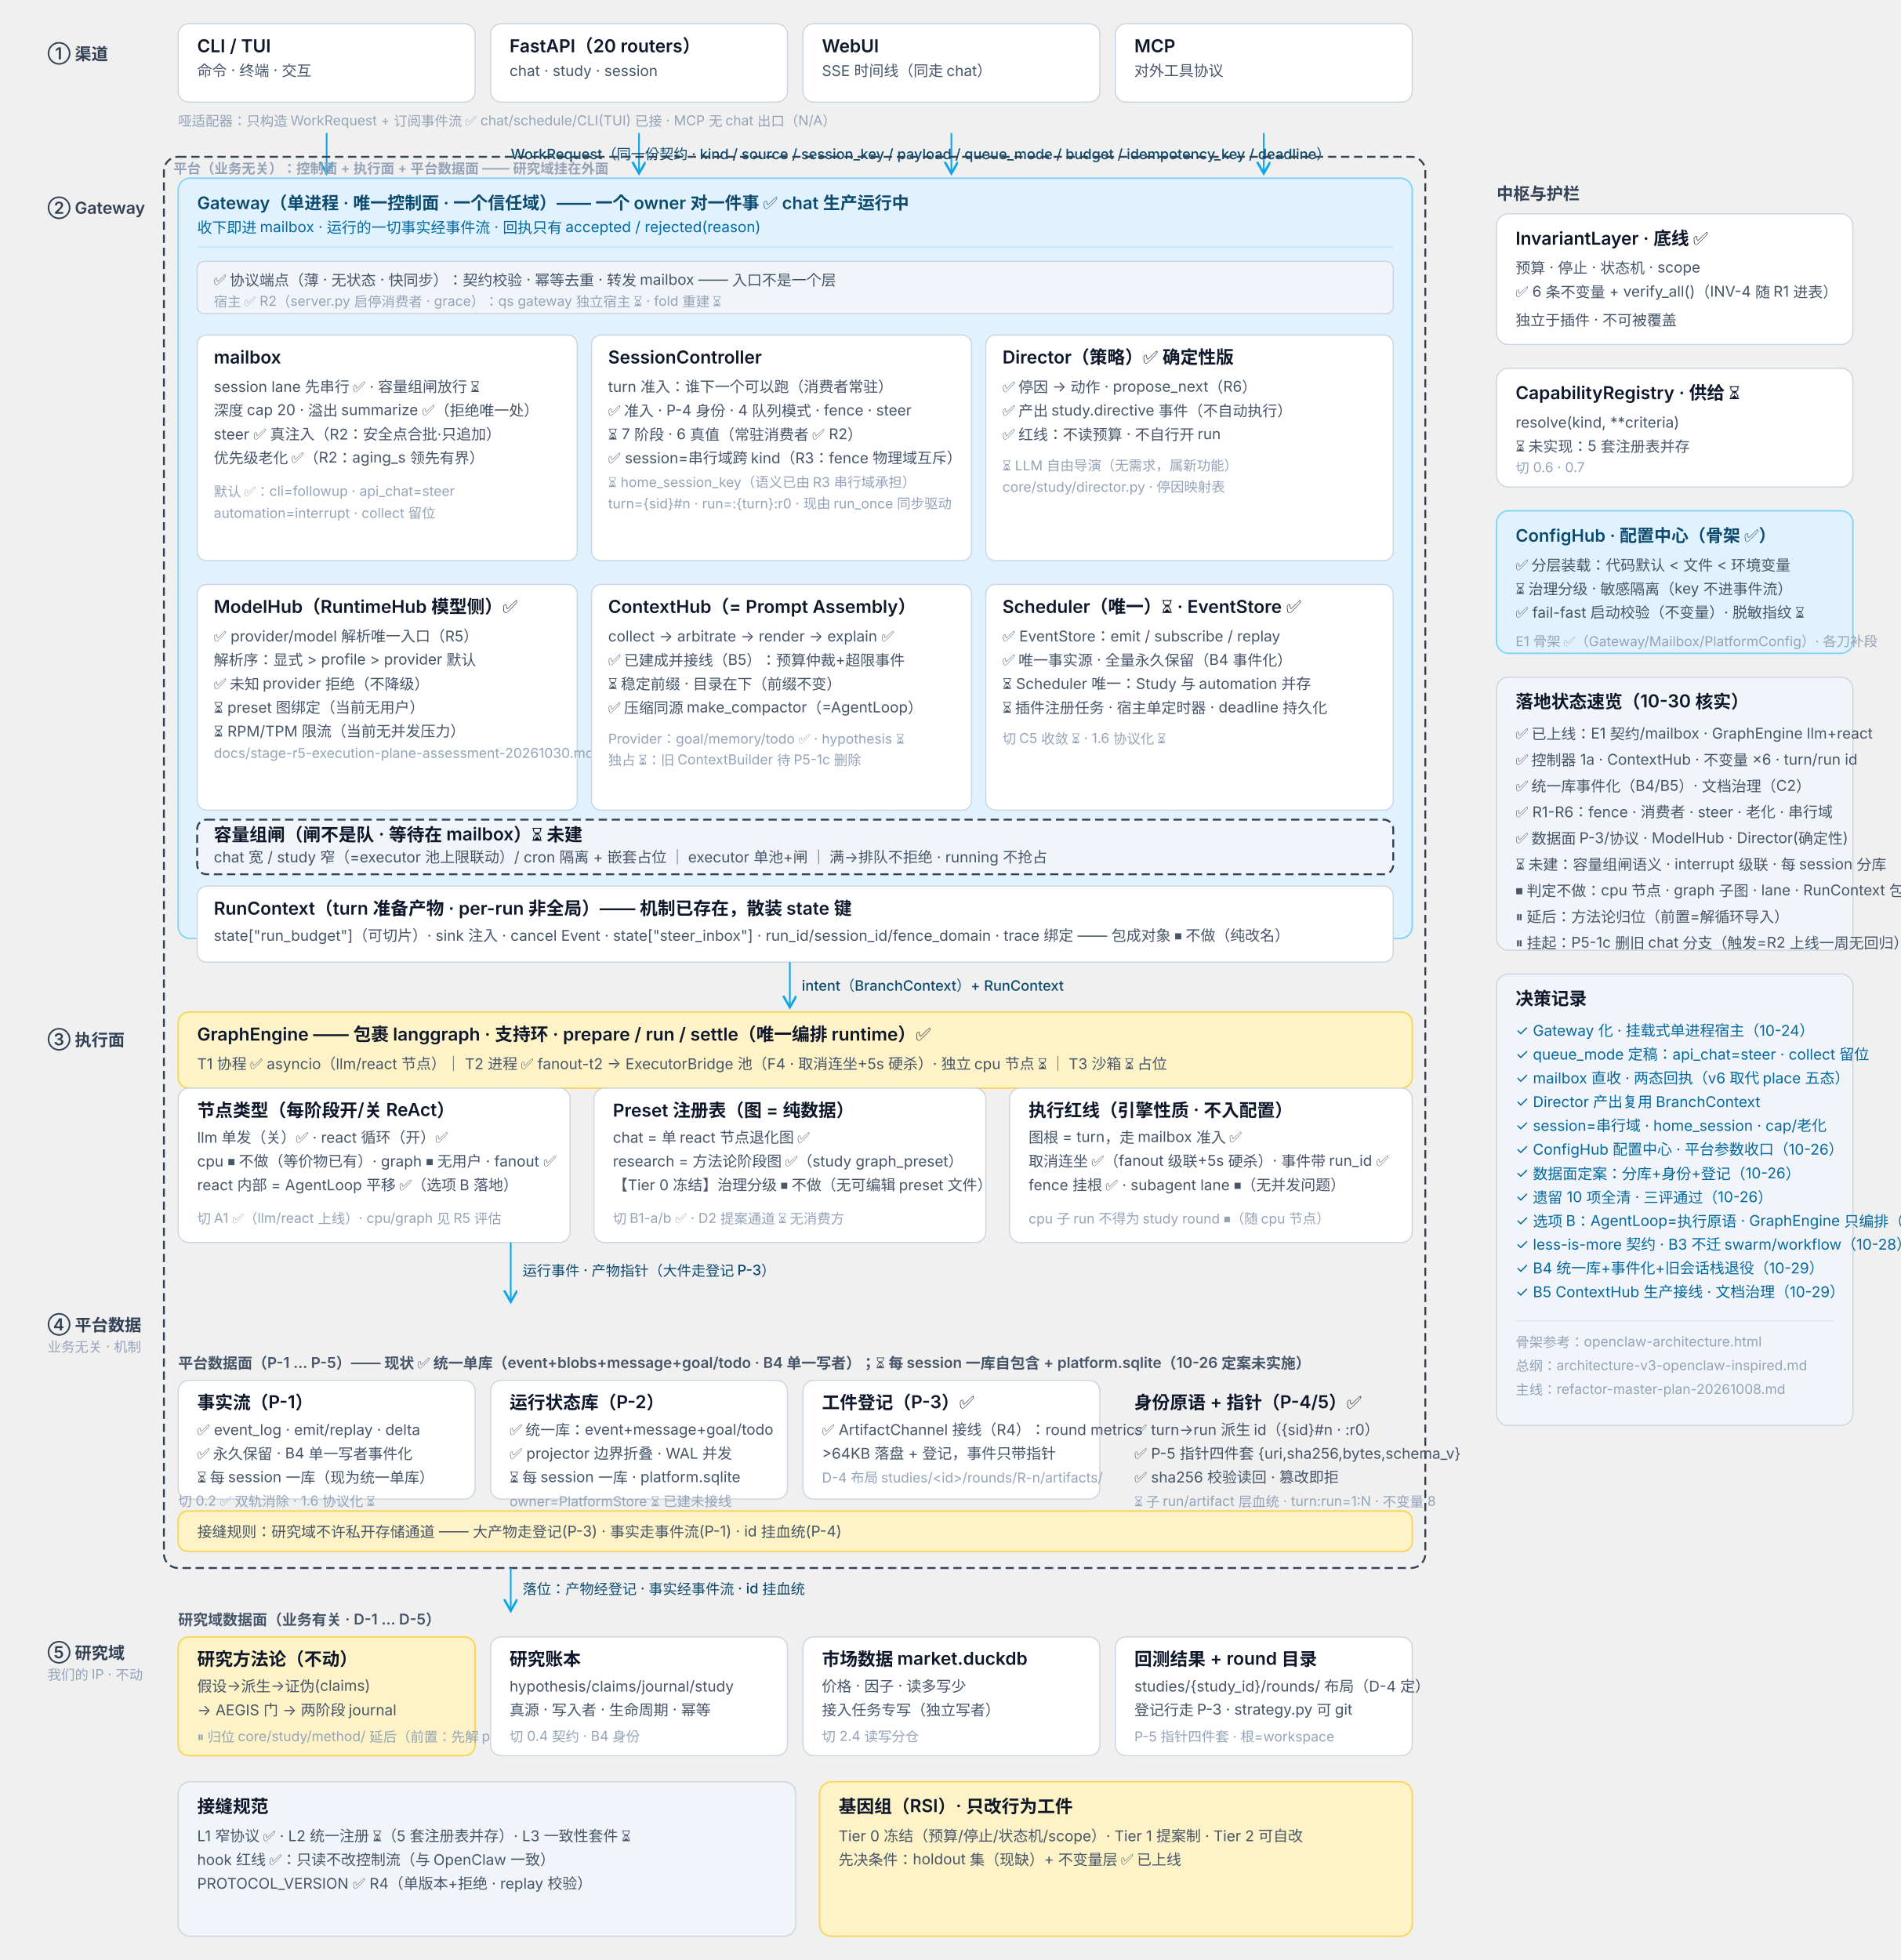
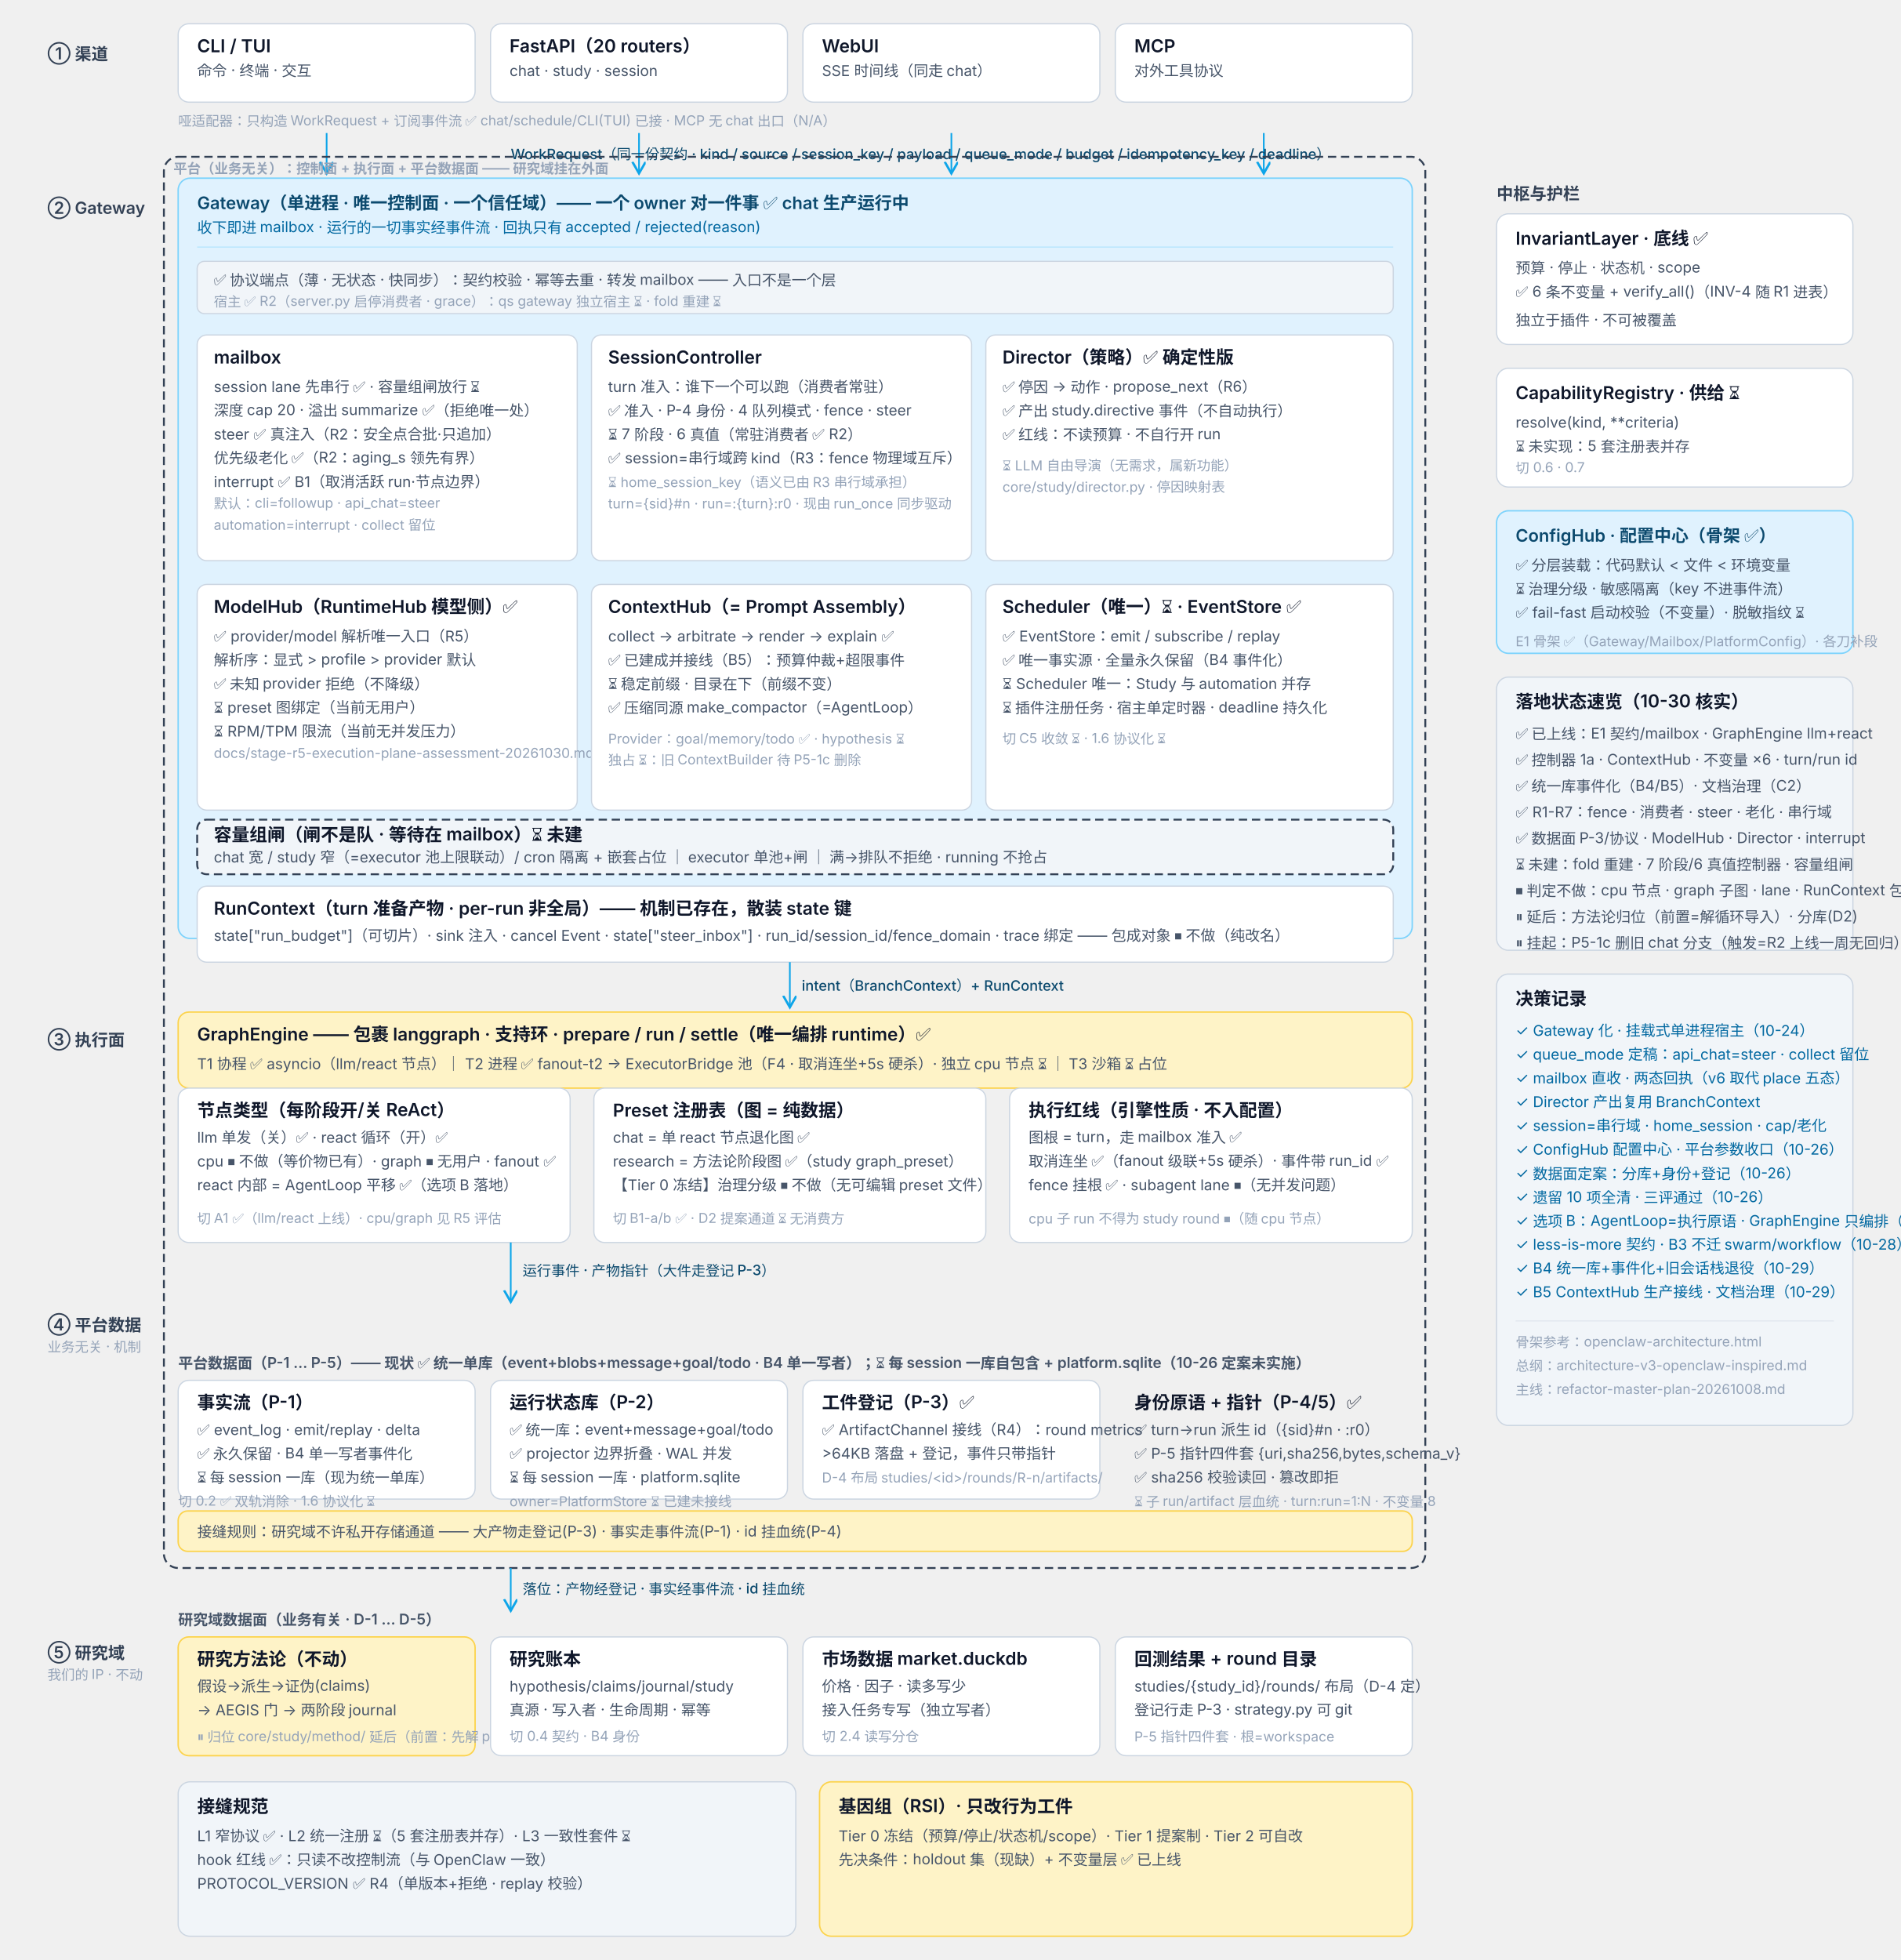
<svg xmlns="http://www.w3.org/2000/svg" viewBox="0 0 1600 1650" width="1600" height="1650" font-family="-apple-system, 'PingFang SC', 'Microsoft YaHei', sans-serif">
  <style>
    .lyr{font-size:14px;font-weight:600;fill:#334155}
    .bt{font-size:15px;font-weight:600;fill:#0f172a}
    .st{font-size:12.5px;fill:#475569}
    .sm{font-size:11.5px;fill:#94a3b8}
    .hub{font-size:14.5px;font-weight:600;fill:#0c4a6e}
    .hq{font-size:12.5px;fill:#0369a1}
    .flow-lbl{font-size:12px;font-weight:500;fill:#0c4a6e}
    .box{fill:#fff;stroke:#cbd5e1;stroke-width:1}
    .boxb{fill:#e0f2fe;stroke:#7dd3fc;stroke-width:1.2}
    .boxa{fill:#fef3c7;stroke:#fcd34d;stroke-width:1.2}
    .boxd{fill:#f1f5f9;stroke:#334155;stroke-width:1.6;stroke-dasharray:7 4}
    .boxg{fill:#f1f5f9;stroke:#cbd5e1;stroke-width:1}
    .arb{stroke:#0ea5e9;stroke-width:1.4;fill:none;marker-end:url(#a2)}
  </style>
  <defs>
    <marker id="a2" markerWidth="9" markerHeight="9" refX="7" refY="4" orient="auto">
      <path d="M0,0 L7,4 L0,8" fill="none" stroke="#0ea5e9" stroke-width="1.4" />
    </marker>
  </defs>
  <text x="40" y="50" class="lyr">① 渠道</text>
  <rect x="150" y="20" width="250" height="66" rx="9" class="box" />
  <text x="166" y="44" class="bt">CLI / TUI</text>
  <text x="166" y="64" class="st">命令 · 终端 · 交互</text>
  <rect x="413" y="20" width="250" height="66" rx="9" class="box" />
  <text x="429" y="44" class="bt">FastAPI（20 routers）</text>
  <text x="429" y="64" class="st">chat · study · session</text>
  <rect x="676" y="20" width="250" height="66" rx="9" class="box" />
  <text x="692" y="44" class="bt">WebUI</text>
  <text x="692" y="64" class="st">SSE 时间线（同走 chat）</text>
  <rect x="939" y="20" width="250" height="66" rx="9" class="box" />
  <text x="955" y="44" class="bt">MCP</text>
  <text x="955" y="64" class="st">对外工具协议</text>
  <text x="150" y="106" class="sm">哑适配器：只构造 WorkRequest + 订阅事件流 ✅ chat/schedule/CLI(TUI) 已接 · MCP 无 chat 出口（N/A）</text>
  <line x1="275" y1="112" x2="275" y2="146" class="arb" />
  <line x1="538" y1="112" x2="538" y2="146" class="arb" />
  <line x1="801" y1="112" x2="801" y2="146" class="arb" />
  <line x1="1064" y1="112" x2="1064" y2="146" class="arb" />
  <text x="430" y="134" class="flow-lbl">WorkRequest（同一份契约 · kind / source / session_key / payload / queue_mode / budget / idempotency_key / deadline）</text>
  <rect x="138" y="132" width="1062" height="1188" rx="12" class="boxd" style="fill:none" />
  <text x="146" y="146" class="sm" style="font-weight:600">平台（业务无关）：控制面 + 执行面 + 平台数据面 —— 研究域挂在外面</text>
  <text x="40" y="180" class="lyr">② Gateway</text>
  <rect x="150" y="150" width="1039" height="640" rx="10" class="boxb" />
  <text x="166" y="176" class="hub">Gateway（单进程 · 唯一控制面 · 一个信任域）—— 一个 owner 对一件事 ✅ chat 生产运行中</text>
  <text x="166" y="196" class="hq">收下即进 mailbox · 运行的一切事实经事件流 · 回执只有 accepted / rejected(reason)</text>
  <line x1="166" y1="208" x2="1173" y2="208" stroke="#bae6fd" />
  <rect x="166" y="220" width="1007" height="44" rx="6" class="boxg" />
  <text x="180" y="240" class="st">✅ 协议端点（薄 · 无状态 · 快同步）：契约校验 · 幂等去重 · 转发 mailbox —— 入口不是一个层</text>
  <text x="180" y="258" class="sm">宿主 ✅ R2（server.py 启停消费者 · grace）：qs gateway 独立宿主 ⏳ · fold 重建 ⏳</text>
  <rect x="166" y="282" width="320" height="190" rx="8" class="box" />
  <text x="180" y="306" class="bt">mailbox</text>
  <text x="180" y="330" class="st">session lane 先串行 ✅ · 容量组闸放行 ⏳</text>
  <text x="180" y="350" class="st">深度 cap 20 · 溢出 summarize ✅（拒绝唯一处）</text>
  <text x="180" y="370" class="st">steer ✅ 真注入（R2：安全点合批·只追加）</text>
  <text x="180" y="390" class="st">优先级老化 ✅（R2：aging_s 领先有界）</text>
-   <text x="180" y="418" class="sm">默认 ✅：cli=followup · api_chat=steer</text>
-   <text x="180" y="436" class="sm">automation=interrupt · collect 留位</text>
+   <text x="180" y="410" class="st">interrupt ✅ B1（取消活跃 run·节点边界）</text>
+   <text x="180" y="428" class="sm">默认：cli=followup · api_chat=steer</text>
+   <text x="180" y="446" class="sm">automation=interrupt · collect 留位</text>
  <rect x="498" y="282" width="320" height="190" rx="8" class="box" />
  <text x="512" y="306" class="bt">SessionController</text>
  <text x="512" y="330" class="st">turn 准入：谁下一个可以跑（消费者常驻）</text>
  <text x="512" y="350" class="st">✅ 准入 · P-4 身份 · 4 队列模式 · fence · steer</text>
  <text x="512" y="370" class="st">⏳ 7 阶段 · 6 真值（常驻消费者 ✅ R2）</text>
  <text x="512" y="390" class="st">✅ session=串行域跨 kind（R3：fence 物理域互斥）</text>
  <text x="512" y="410" class="sm">⏳ home_session_key（语义已由 R3 串行域承担）</text>
  <text x="512" y="428" class="sm">turn={sid}#n · run=:{turn}:r0 · 现由 run_once 同步驱动</text>
  <rect x="830" y="282" width="343" height="190" rx="8" class="box" />
  <text x="844" y="306" class="bt">Director（策略）✅ 确定性版</text>
  <text x="844" y="330" class="st">✅ 停因 → 动作 · propose_next（R6）</text>
  <text x="844" y="350" class="st">✅ 产出 study.directive 事件（不自动执行）</text>
  <text x="844" y="370" class="st">✅ 红线：不读预算 · 不自行开 run</text>
  <text x="844" y="396" class="sm">⏳ LLM 自由导演（无需求，属新功能）</text>
  <text x="844" y="414" class="sm">core/study/director.py · 停因映射表</text>
  <rect x="166" y="492" width="320" height="190" rx="8" class="box" />
  <text x="180" y="516" class="bt">ModelHub（RuntimeHub 模型侧）✅</text>
  <text x="180" y="540" class="st">✅ provider/model 解析唯一入口（R5）</text>
  <text x="180" y="560" class="st">解析序：显式 &gt; profile &gt; provider 默认</text>
  <text x="180" y="580" class="st">✅ 未知 provider 拒绝（不降级）</text>
  <text x="180" y="600" class="st">⏳ preset 图绑定（当前无用户）</text>
  <text x="180" y="620" class="st">⏳ RPM/TPM 限流（当前无并发压力）</text>
  <text x="180" y="638" class="sm">docs/stage-r5-execution-plane-assessment-20261030.md</text>
  <rect x="498" y="492" width="320" height="190" rx="8" class="box" />
  <text x="512" y="516" class="bt">ContextHub（= Prompt Assembly）</text>
  <text x="512" y="540" class="st">collect → arbitrate → render → explain ✅</text>
  <text x="512" y="560" class="st">✅ 已建成并接线（B5）：预算仲裁+超限事件</text>
  <text x="512" y="580" class="st">⏳ 稳定前缀 · 目录在下（前缀不变）</text>
  <text x="512" y="600" class="st">✅ 压缩同源 make_compactor（=AgentLoop）</text>
  <text x="512" y="626" class="sm">Provider：goal/memory/todo ✅ · hypothesis ⏳</text>
  <text x="512" y="644" class="sm">独占 ⏳：旧 ContextBuilder 待 P5-1c 删除</text>
  <rect x="830" y="492" width="343" height="190" rx="8" class="box" />
  <text x="844" y="516" class="bt">Scheduler（唯一）⏳ · EventStore ✅</text>
  <text x="844" y="540" class="st">✅ EventStore：emit / subscribe / replay</text>
  <text x="844" y="560" class="st">✅ 唯一事实源 · 全量永久保留（B4 事件化）</text>
  <text x="844" y="580" class="st">⏳ Scheduler 唯一：Study 与 automation 并存</text>
  <text x="844" y="600" class="st">⏳ 插件注册任务 · 宿主单定时器 · deadline 持久化</text>
  <text x="844" y="626" class="sm">切 C5 收敛 ⏳ · 1.6 协议化 ⏳</text>
  <rect x="166" y="746" width="1007" height="64" rx="8" class="box" />
  <text x="180" y="770" class="bt">RunContext（turn 准备产物 · per-run 非全局）—— 机制已存在，散装 state 键</text>
  <text x="180" y="792" class="st">state["run_budget"]（可切片）· sink 注入 · cancel Event · state["steer_inbox"] · run_id/session_id/fence_domain · trace 绑定 —— 包成对象 ⏹ 不做（纯改名）</text>
  <rect x="166" y="690" width="1007" height="46" rx="8" class="boxd" />
  <text x="180" y="708" class="bt">容量组闸（闸不是队 · 等待在 mailbox）⏳ 未建</text>
  <text x="180" y="726" class="st">chat 宽 / study 窄（=executor 池上限联动）/ cron 隔离 + 嵌套占位 ｜ executor 单池+闸 ｜ 满→排队不拒绝 · running 不抢占</text>
  <line x1="665" y1="810" x2="665" y2="848" class="arb" />
  <text x="675" y="834" class="flow-lbl">intent（BranchContext）+ RunContext</text>
  <text x="40" y="880" class="lyr">③ 执行面</text>
  <rect x="150" y="852" width="1039" height="64" rx="9" class="boxa" />
  <text x="166" y="876" class="bt">GraphEngine —— 包裹 langgraph · 支持环 · prepare / run / settle（唯一编排 runtime）✅</text>
  <text x="166" y="900" class="st">T1 协程 ✅ asyncio（llm/react 节点）｜ T2 进程 ✅ fanout-t2 → ExecutorBridge 池（F4 · 取消连坐+5s 硬杀）· 独立 cpu 节点 ⏳ ｜ T3 沙箱 ⏳ 占位</text>
  <rect x="150" y="916" width="330" height="130" rx="9" class="box" />
  <text x="166" y="940" class="bt">节点类型（每阶段开/关 ReAct）</text>
  <text x="166" y="962" class="st">llm 单发（关）✅ · react 循环（开）✅</text>
  <text x="166" y="982" class="st">cpu ⏹ 不做（等价物已有）· graph ⏹ 无用户 · fanout ✅</text>
  <text x="166" y="1002" class="st">react 内部 = AgentLoop 平移 ✅（选项 B 落地）</text>
  <text x="166" y="1030" class="sm">切 A1 ✅（llm/react 上线）· cpu/graph 见 R5 评估</text>
  <rect x="500" y="916" width="330" height="130" rx="9" class="box" />
  <text x="516" y="940" class="bt">Preset 注册表（图 = 纯数据）</text>
  <text x="516" y="962" class="st">chat = 单 react 节点退化图 ✅</text>
  <text x="516" y="982" class="st">research = 方法论阶段图 ✅（study graph_preset）</text>
  <text x="516" y="1002" class="st">【Tier 0 冻结】治理分级 ⏹ 不做（无可编辑 preset 文件）</text>
  <text x="516" y="1030" class="sm">切 B1-a/b ✅ · D2 提案通道 ⏳ 无消费方</text>
  <rect x="850" y="916" width="339" height="130" rx="9" class="box" />
  <text x="866" y="940" class="bt">执行红线（引擎性质 · 不入配置）</text>
  <text x="866" y="962" class="st">图根 = turn，走 mailbox 准入 ✅</text>
  <text x="866" y="982" class="st">取消连坐 ✅（fanout 级联+5s 硬杀）· 事件带 run_id ✅</text>
  <text x="866" y="1002" class="st">fence 挂根 ✅ · subagent lane ⏹（无并发问题）</text>
  <text x="866" y="1030" class="sm">cpu 子 run 不得为 study round ⏹（随 cpu 节点）</text>
  <line x1="430" y1="1046" x2="430" y2="1096" class="arb" />
  <text x="440" y="1074" class="flow-lbl">运行事件 · 产物指针（大件走登记 P-3）</text>
  <text x="40" y="1120" class="lyr">④ 平台数据</text>
  <text x="40" y="1138" class="sm">业务无关 · 机制</text>
  <text x="150" y="1152" class="st" style="font-weight:600">平台数据面（P-1 … P-5）—— 现状 ✅ 统一单库（event+blobs+message+goal/todo · B4 单一写者）；⏳ 每 session 一库自包含 + platform.sqlite（10-26 定案未实施）</text>
  <rect x="150" y="1162" width="250" height="100" rx="9" class="box" />
  <text x="166" y="1186" class="bt">事实流（P-1）</text>
  <text x="166" y="1208" class="st">✅ event_log · emit/replay · delta</text>
  <text x="166" y="1228" class="st">✅ 永久保留 · B4 单一写者事件化</text>
  <text x="166" y="1248" class="st">⏳ 每 session 一库（现为统一单库）</text>
  <text x="150" y="1268" class="sm">切 0.2 ✅ 双轨消除 · 1.6 协议化 ⏳</text>
  <rect x="413" y="1162" width="250" height="100" rx="9" class="box" />
  <text x="429" y="1186" class="bt">运行状态库（P-2）</text>
  <text x="429" y="1208" class="st">✅ 统一库：event+message+goal/todo</text>
  <text x="429" y="1228" class="st">✅ projector 边界折叠 · WAL 并发</text>
  <text x="429" y="1248" class="st">⏳ 每 session 一库 · platform.sqlite</text>
  <text x="429" y="1268" class="sm">owner=PlatformStore ⏳ 已建未接线</text>
  <rect x="676" y="1162" width="250" height="100" rx="9" class="box" />
  <text x="692" y="1186" class="bt">工件登记（P-3）✅</text>
  <text x="692" y="1208" class="st">✅ ArtifactChannel 接线（R4）：round metrics</text>
  <text x="692" y="1228" class="st">&gt;64KB 落盘 + 登记，事件只带指针</text>
  <text x="692" y="1248" class="sm">D-4 布局 studies/&lt;id&gt;/rounds/R-n/artifacts/</text>
  <text x="955" y="1186" class="bt">身份原语 + 指针（P-4/5）✅</text>
  <text x="955" y="1208" class="st">✅ turn→run 派生 id（{sid}#n · :r0）</text>
  <text x="955" y="1228" class="st">✅ P-5 指针四件套 {uri,sha256,bytes,schema_v}</text>
  <text x="955" y="1248" class="st">✅ sha256 校验读回 · 篡改即拒</text>
  <text x="955" y="1268" class="sm">⏳ 子 run/artifact 层血统 · turn:run=1:N · 不变量 8</text>
  <rect x="150" y="1272" width="1039" height="34" rx="8" class="boxa" />
  <text x="166" y="1294" class="st">接缝规则：研究域不许私开存储通道 —— 大产物走登记(P-3) · 事实走事件流(P-1) · id 挂血统(P-4)</text>
  <line x1="430" y1="1320" x2="430" y2="1356" class="arb" />
  <text x="440" y="1342" class="flow-lbl">落位：产物经登记 · 事实经事件流 · id 挂血统</text>
  <text x="40" y="1396" class="lyr">⑤ 研究域</text>
  <text x="40" y="1414" class="sm">我们的 IP · 不动</text>
  <text x="150" y="1368" class="st" style="font-weight:600">研究域数据面（业务有关 · D-1 … D-5）</text>
  <rect x="150" y="1378" width="250" height="100" rx="9" class="boxa" />
  <text x="166" y="1402" class="bt">研究方法论（不动）</text>
  <text x="166" y="1424" class="st">假设→派生→证伪(claims)</text>
  <text x="166" y="1444" class="st">→ AEGIS 门 → 两阶段 journal</text>
  <text x="166" y="1466" class="sm">⏸ 归位 core/study/method/ 延后（前置：先解 phase_engine↔runner 循环导入）</text>
  <rect x="413" y="1378" width="250" height="100" rx="9" class="box" />
  <text x="429" y="1402" class="bt">研究账本</text>
  <text x="429" y="1424" class="st">hypothesis/claims/journal/study</text>
  <text x="429" y="1444" class="st">真源 · 写入者 · 生命周期 · 幂等</text>
  <text x="429" y="1466" class="sm">切 0.4 契约 · B4 身份</text>
  <rect x="676" y="1378" width="250" height="100" rx="9" class="box" />
  <text x="692" y="1402" class="bt">市场数据 market.duckdb</text>
  <text x="692" y="1424" class="st">价格 · 因子 · 读多写少</text>
  <text x="692" y="1444" class="st">接入任务专写（独立写者）</text>
  <text x="692" y="1466" class="sm">切 2.4 读写分仓</text>
  <rect x="939" y="1378" width="250" height="100" rx="9" class="box" />
  <text x="955" y="1402" class="bt">回测结果 + round 目录</text>
  <text x="955" y="1424" class="st">studies/{study_id}/rounds/ 布局（D-4 定）</text>
  <text x="955" y="1444" class="st">登记行走 P-3 · strategy.py 可 git</text>
  <text x="955" y="1466" class="sm">P-5 指针四件套 · 根=workspace</text>
  <rect x="150" y="1500" width="520" height="130" rx="10" class="boxg" />
  <text x="166" y="1526" class="bt">接缝规范</text>
  <text x="166" y="1550" class="st">L1 窄协议 ✅ · L2 统一注册 ⏳（5 套注册表并存）· L3 一致性套件 ⏳</text>
  <text x="166" y="1570" class="st">hook 红线 ✅：只读不改控制流（与 OpenClaw 一致）</text>
  <text x="166" y="1590" class="st">PROTOCOL_VERSION ✅ R4（单版本+拒绝 · replay 校验）</text>
  <rect x="690" y="1500" width="499" height="130" rx="10" class="boxa" />
  <text x="706" y="1526" class="bt">基因组（RSI）· 只改行为工件</text>
  <text x="706" y="1550" class="st">Tier 0 冻结（预算/停止/状态机/scope）· Tier 1 提案制 · Tier 2 可自改</text>
  <text x="706" y="1570" class="st">先决条件：holdout 集（现缺）+ 不变量层 ✅ 已上线</text>
  <text x="1260" y="168" class="lyr">中枢与护栏</text>
  <rect x="1260" y="180" width="300" height="110" rx="10" class="box" />
  <text x="1276" y="206" class="bt">InvariantLayer · 底线 ✅</text>
  <text x="1276" y="230" class="st">预算 · 停止 · 状态机 · scope</text>
  <text x="1276" y="250" class="st">✅ 6 条不变量 + verify_all()（INV-4 随 R1 进表）</text>
  <text x="1276" y="274" class="st">独立于插件 · 不可被覆盖</text>
  <rect x="1260" y="310" width="300" height="100" rx="10" class="box" />
  <text x="1276" y="336" class="bt">CapabilityRegistry · 供给 ⏳</text>
  <text x="1276" y="360" class="st">resolve(kind, **criteria)</text>
  <text x="1276" y="380" class="st">⏳ 未实现：5 套注册表并存</text>
  <text x="1276" y="398" class="sm">切 0.6 · 0.7</text>
  <rect x="1260" y="430" width="300" height="120" rx="10" class="boxb" />
  <text x="1276" y="456" class="hub">ConfigHub · 配置中心（骨架 ✅）</text>
  <text x="1276" y="480" class="st">✅ 分层装载：代码默认 &lt; 文件 &lt; 环境变量</text>
  <text x="1276" y="500" class="st">⏳ 治理分级 · 敏感隔离（key 不进事件流）</text>
  <text x="1276" y="520" class="st">✅ fail-fast 启动校验（不变量）· 脱敏指纹 ⏳</text>
  <text x="1276" y="544" class="sm">E1 骨架 ✅（Gateway/Mailbox/PlatformConfig）· 各刀补段</text>
  <rect x="1260" y="570" width="300" height="230" rx="10" class="boxg" />
  <text x="1276" y="596" class="bt">落地状态速览（10-30 核实）</text>
  <text x="1276" y="622" class="st">✅ 已上线：E1 契约/mailbox · GraphEngine llm+react</text>
  <text x="1276" y="644" class="st">✅ 控制器 1a · ContextHub · 不变量 ×6 · turn/run id</text>
  <text x="1276" y="666" class="st">✅ 统一库事件化（B4/B5）· 文档治理（C2）</text>
-   <text x="1276" y="688" class="st">✅ R1-R6：fence · 消费者 · steer · 老化 · 串行域</text>
-   <text x="1276" y="710" class="st">✅ 数据面 P-3/协议 · ModelHub · Director(确定性)</text>
-   <text x="1276" y="732" class="st">⏳ 未建：容量组闸语义 · interrupt 级联 · 每 session 分库</text>
+   <text x="1276" y="688" class="st">✅ R1-R7：fence · 消费者 · steer · 老化 · 串行域</text>
+   <text x="1276" y="710" class="st">✅ 数据面 P-3/协议 · ModelHub · Director · interrupt</text>
+   <text x="1276" y="732" class="st">⏳ 未建：fold 重建 · 7 阶段/6 真值控制器 · 容量组闸</text>
  <text x="1276" y="754" class="st">⏹ 判定不做：cpu 节点 · graph 子图 · lane · RunContext 包</text>
-   <text x="1276" y="776" class="st">⏸ 延后：方法论归位（前置=解循环导入）</text>
+   <text x="1276" y="776" class="st">⏸ 延后：方法论归位（前置=解循环导入）· 分库(D2)</text>
  <text x="1276" y="798" class="st">⏸ 挂起：P5-1c 删旧 chat 分支（触发=R2 上线一周无回归）</text>
  <rect x="1260" y="820" width="300" height="380" rx="10" class="boxg" />
  <text x="1276" y="846" class="bt">决策记录</text>
  <text x="1276" y="872" class="st" style="fill:#0369a1">✓ Gateway 化 · 挂载式单进程宿主（10-24）</text>
  <text x="1276" y="892" class="st" style="fill:#0369a1">✓ queue_mode 定稿：api_chat=steer · collect 留位</text>
  <text x="1276" y="912" class="st" style="fill:#0369a1">✓ mailbox 直收 · 两态回执（v6 取代 place 五态）</text>
  <text x="1276" y="932" class="st" style="fill:#0369a1">✓ Director 产出复用 BranchContext</text>
  <text x="1276" y="952" class="st" style="fill:#0369a1">✓ session=串行域 · home_session · cap/老化</text>
  <text x="1276" y="972" class="st" style="fill:#0369a1">✓ ConfigHub 配置中心 · 平台参数收口（10-26）</text>
  <text x="1276" y="992" class="st" style="fill:#0369a1">✓ 数据面定案：分库+身份+登记（10-26）</text>
  <text x="1276" y="1012" class="st" style="fill:#0369a1">✓ 遗留 10 项全清 · 三评通过（10-26）</text>
  <text x="1276" y="1032" class="st" style="fill:#0369a1">✓ 选项 B：AgentLoop=执行原语 · GraphEngine 只编排（10-28）</text>
  <text x="1276" y="1052" class="st" style="fill:#0369a1">✓ less-is-more 契约 · B3 不迁 swarm/workflow（10-28）</text>
  <text x="1276" y="1072" class="st" style="fill:#0369a1">✓ B4 统一库+事件化+旧会话栈退役（10-29）</text>
  <text x="1276" y="1092" class="st" style="fill:#0369a1">✓ B5 ContextHub 生产接线 · 文档治理（10-29）</text>
  <line x1="1276" y1="1112" x2="1544" y2="1112" stroke="#e2e8f0" />
  <text x="1276" y="1134" class="sm">骨架参考：openclaw-architecture.html</text>
  <text x="1276" y="1154" class="sm">总纲：architecture-v3-openclaw-inspired.md</text>
  <text x="1276" y="1174" class="sm">主线：refactor-master-plan-20261008.md</text>
</svg>
